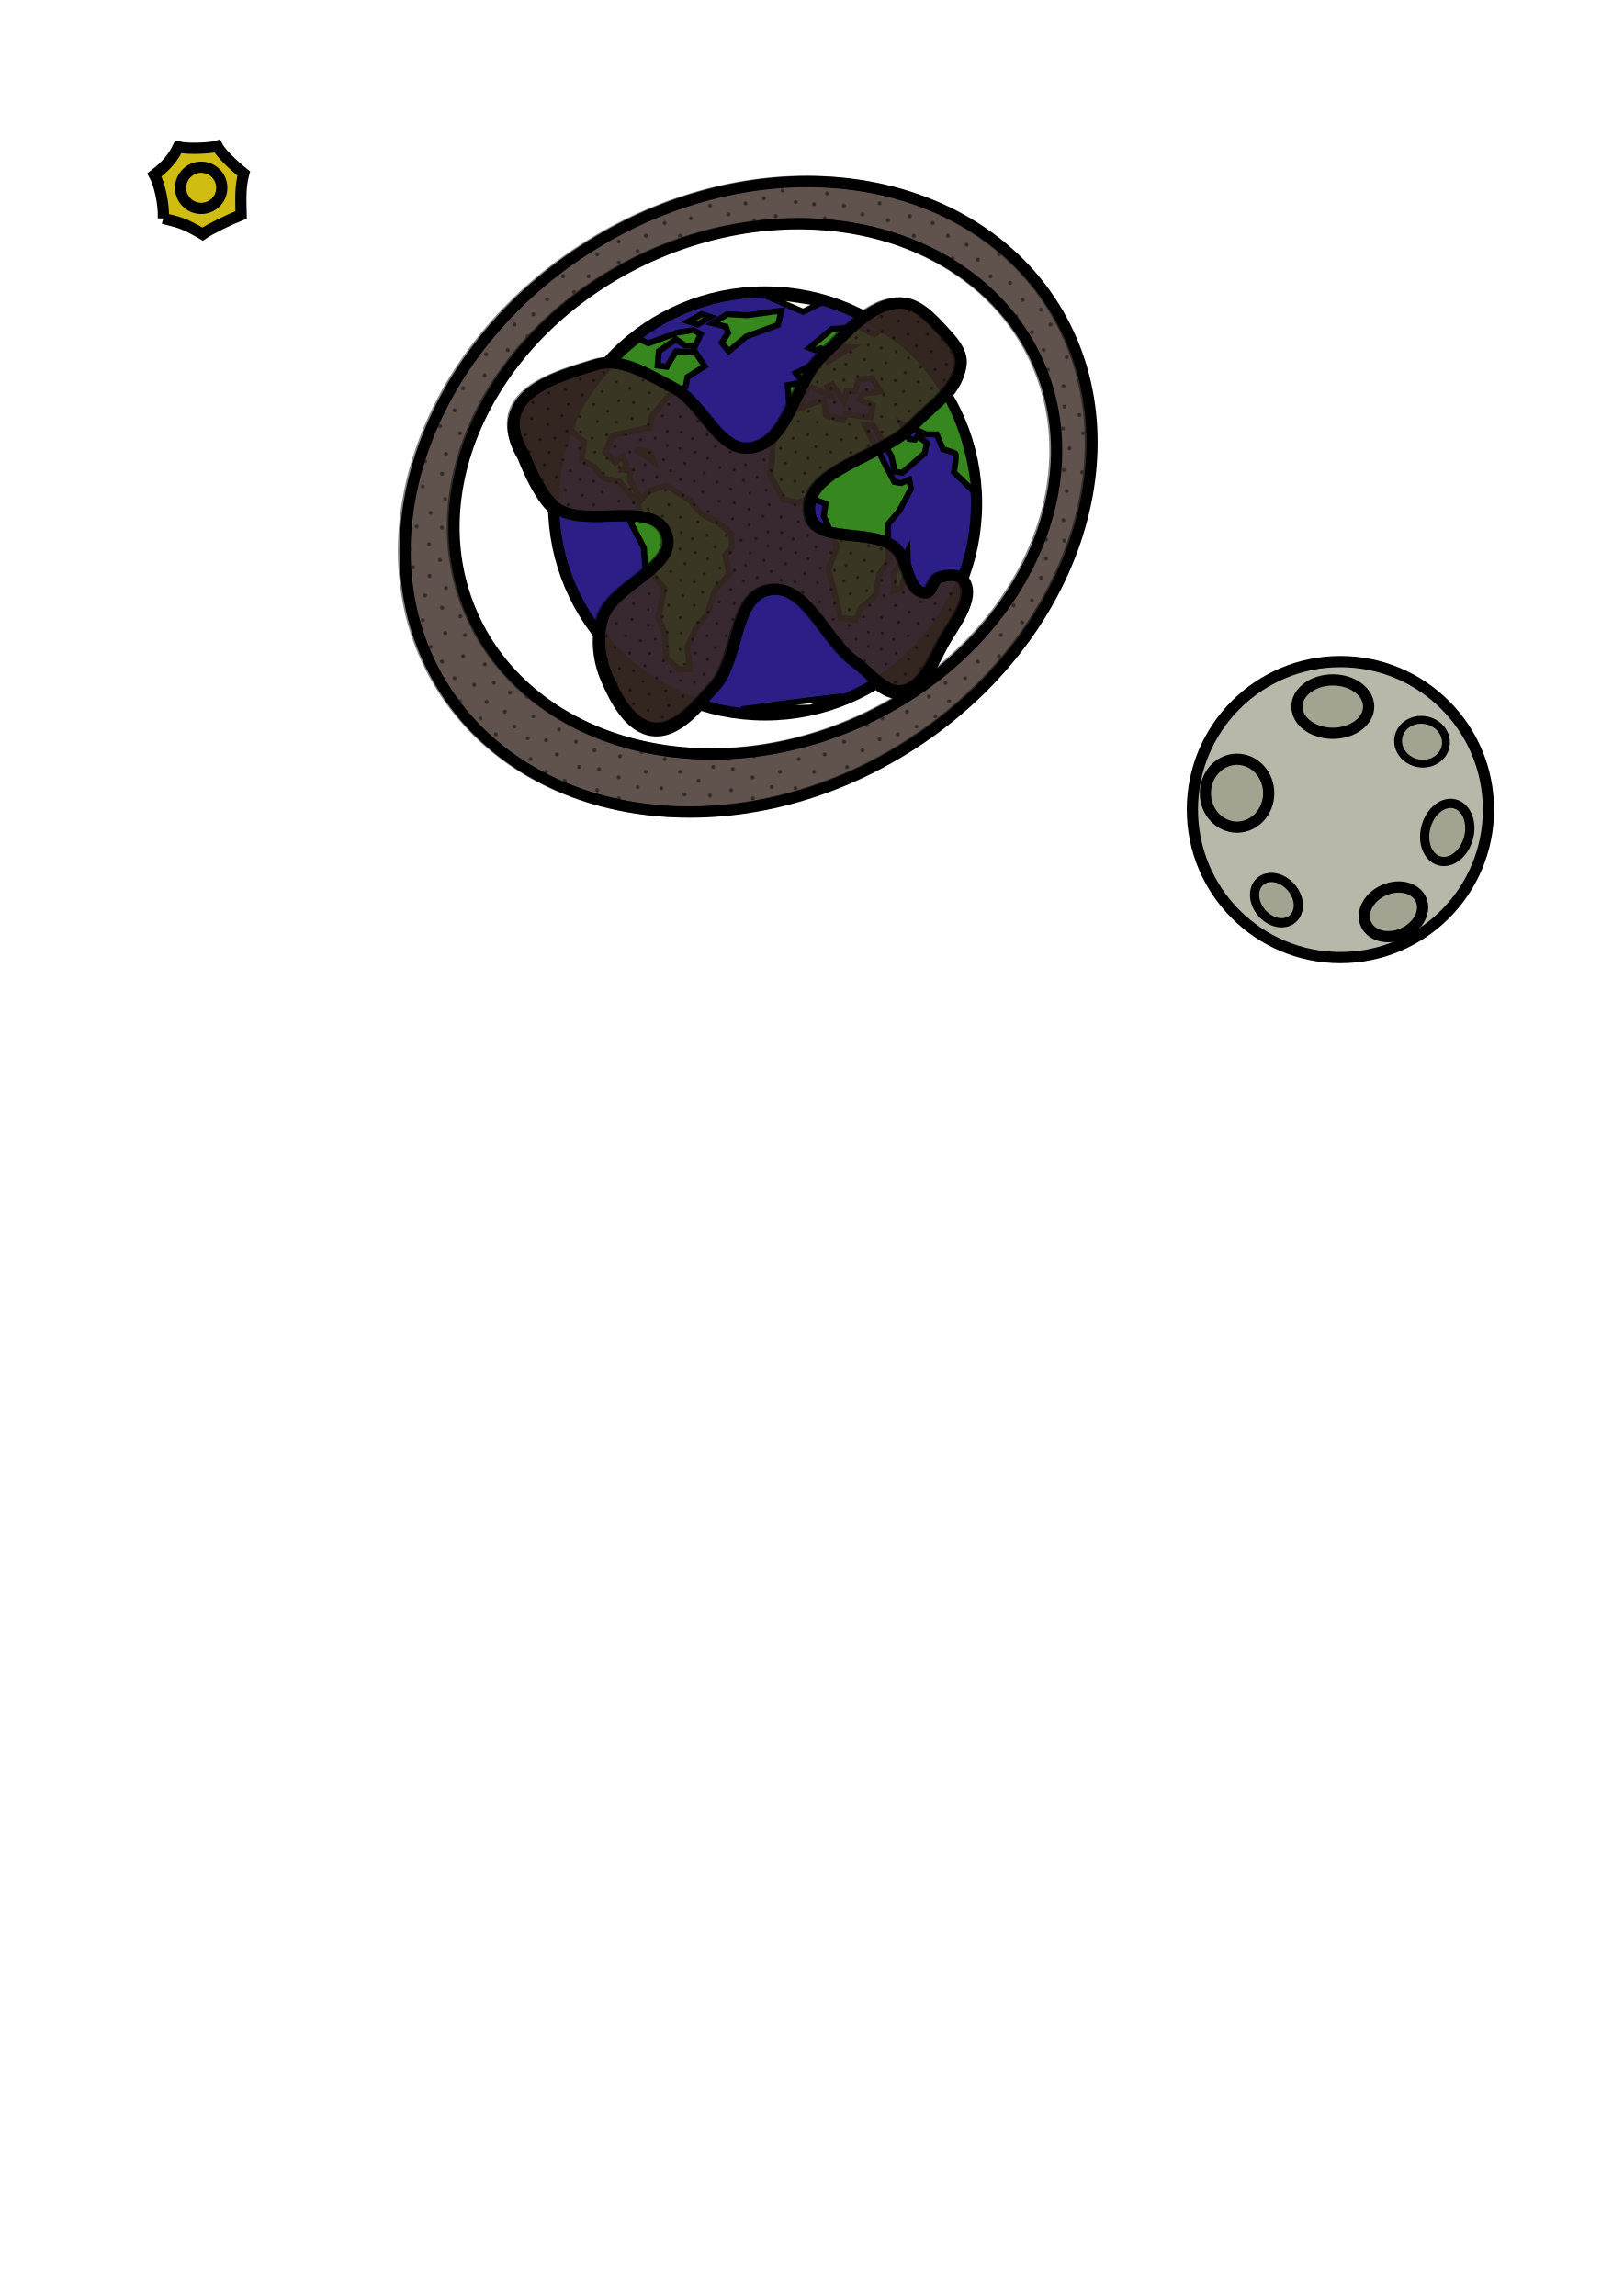
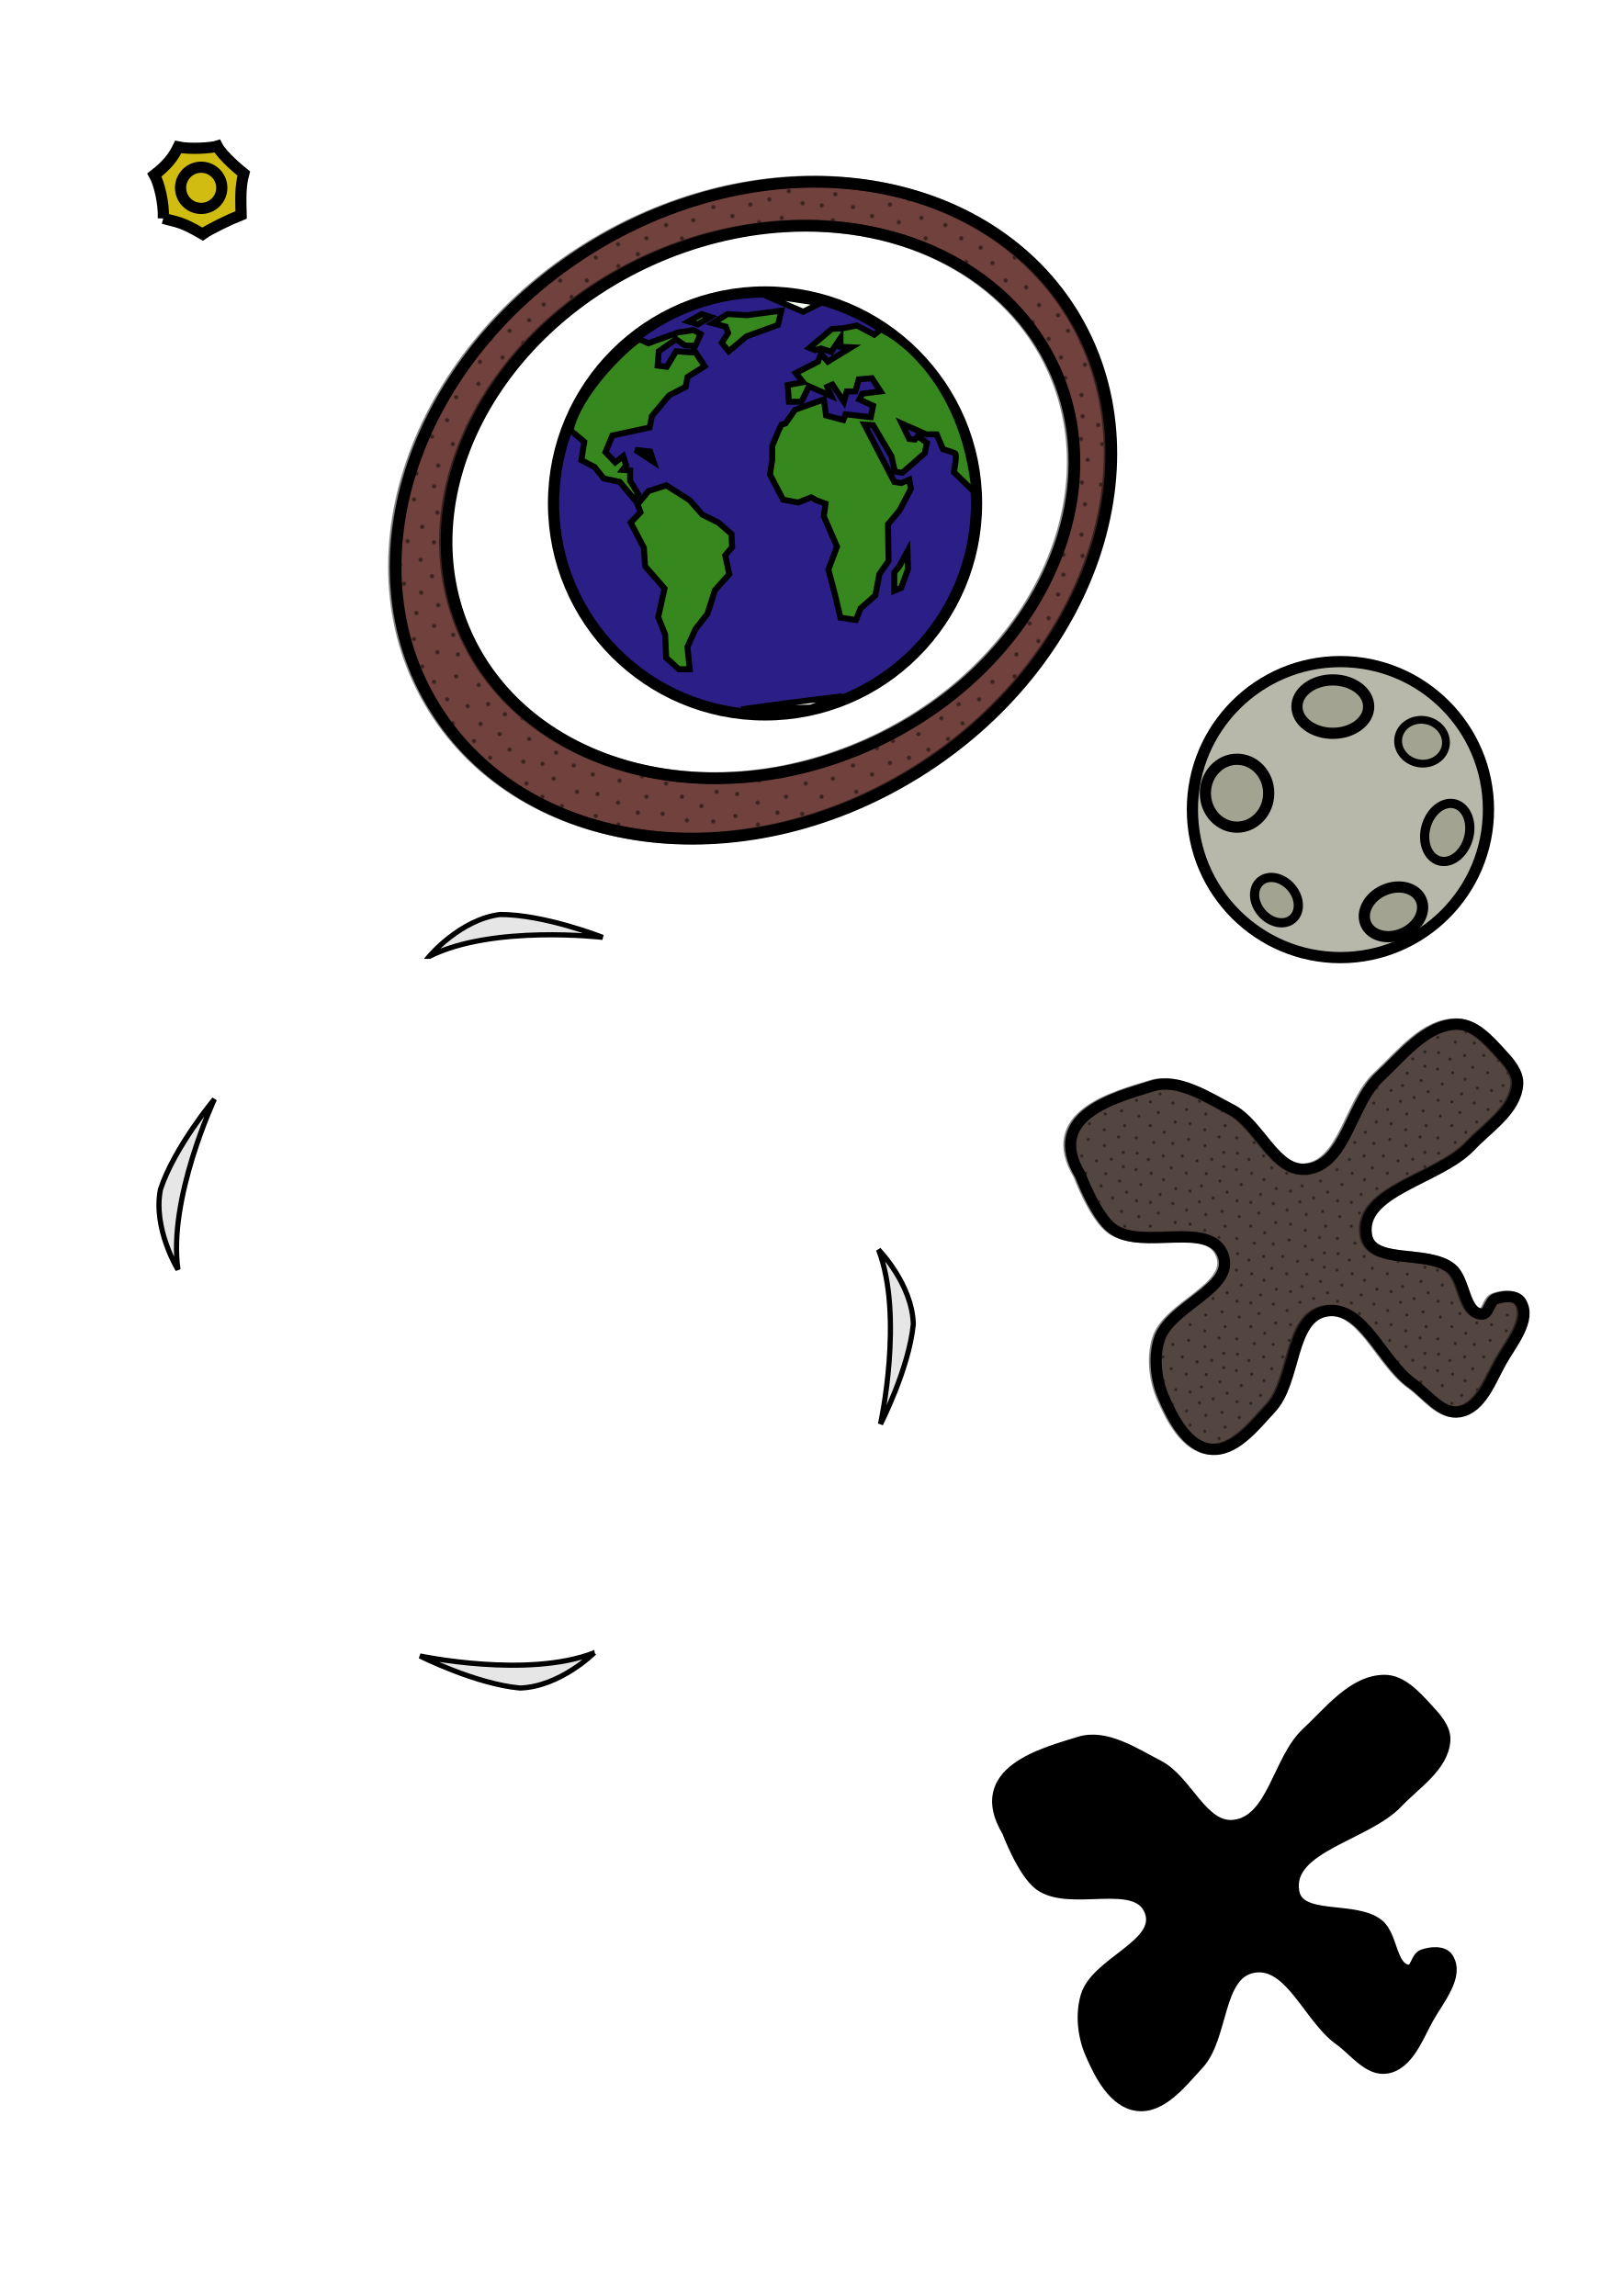
<svg xmlns="http://www.w3.org/2000/svg" xmlns:xlink="http://www.w3.org/1999/xlink" width="210mm" height="297mm" viewBox="0 0 210 297" version="1.1" id="svg1" xml:space="preserve">
  <defs id="defs1">
-     <pattern xlink:href="#Polkadots-med" preserveAspectRatio="xMidYMid" id="pattern14" patternTransform="scale(0.6)" x="0" y="0" />
-     <pattern xlink:href="#Polkadots-med" preserveAspectRatio="xMidYMid" id="pattern12" patternTransform="scale(0.8)" x="0" y="0" />
+     <pattern xlink:href="#Polkadots-med" preserveAspectRatio="xMidYMid" id="pattern14" patternTransform="matrix(0.6,0,0,0.6,33.22031,43.06025)" x="0" y="0" />
+     <pattern xlink:href="#Polkadots-med" preserveAspectRatio="xMidYMid" id="pattern12" patternTransform="matrix(0.8335114,0,0,0.8335114,-3.756052,-7.21109)" x="0" y="0" />
    <pattern patternUnits="userSpaceOnUse" width="10" height="10" patternTransform="translate(0,0) scale(10,10)" preserveAspectRatio="xMidYMid" id="Polkadots-med">
      <circle style="stroke:none" cx="2.567" cy="0.810" r="0.15" id="circle406" />
      <circle style="stroke:none" cx="3.048" cy="2.33" r="0.15" id="circle408" />
      <circle style="stroke:none" cx="4.418" cy="2.415" r="0.15" id="circle410" />
      <circle style="stroke:none" cx="1.844" cy="3.029" r="0.15" id="circle412" />
      <circle style="stroke:none" cx="6.08" cy="1.363" r="0.15" id="circle414" />
      <circle style="stroke:none" cx="5.819" cy="4.413" r="0.15" id="circle416" />
      <circle style="stroke:none" cx="4.305" cy="4.048" r="0.15" id="circle418" />
      <circle style="stroke:none" cx="5.541" cy="3.045" r="0.15" id="circle420" />
      <circle style="stroke:none" cx="4.785" cy="5.527" r="0.15" id="circle422" />
      <circle style="stroke:none" cx="2.667" cy="5.184" r="0.15" id="circle424" />
      <circle style="stroke:none" cx="7.965" cy="1.448" r="0.15" id="circle426" />
      <circle style="stroke:none" cx="7.047" cy="5.049" r="0.15" id="circle428" />
      <circle style="stroke:none" cx="4.340" cy="0.895" r="0.15" id="circle430" />
      <circle style="stroke:none" cx="7.125" cy="0.340" r="0.15" id="circle432" />
      <circle style="stroke:none" cx="9.550" cy="1.049" r="0.15" id="circle434" />
      <circle style="stroke:none" cx="7.006" cy="2.689" r="0.15" id="circle436" />
      <circle style="stroke:none" cx="8.909" cy="2.689" r="0.15" id="circle438" />
      <circle style="stroke:none" cx="9.315" cy="4.407" r="0.15" id="circle440" />
      <circle style="stroke:none" cx="7.820" cy="3.870" r="0.15" id="circle442" />
      <circle style="stroke:none" cx="8.270" cy="5.948" r="0.15" id="circle444" />
      <circle style="stroke:none" cx="7.973" cy="7.428" r="0.15" id="circle446" />
      <circle style="stroke:none" cx="9.342" cy="8.072" r="0.15" id="circle448" />
      <circle style="stroke:none" cx="8.206" cy="9.315" r="0.15" id="circle450" />
      <circle style="stroke:none" cx="9.682" cy="9.475" r="0.15" id="circle452" />
      <circle style="stroke:none" cx="9.688" cy="6.186" r="0.15" id="circle454" />
      <circle style="stroke:none" cx="3.379" cy="6.296" r="0.15" id="circle456" />
      <circle style="stroke:none" cx="2.871" cy="8.204" r="0.15" id="circle458" />
      <circle style="stroke:none" cx="4.59" cy="8.719" r="0.15" id="circle460" />
      <circle style="stroke:none" cx="3.181" cy="9.671" r="0.15" id="circle462" />
      <circle style="stroke:none" cx="5.734" cy="7.315" r="0.15" id="circle464" />
      <circle style="stroke:none" cx="6.707" cy="6.513" r="0.15" id="circle466" />
      <circle style="stroke:none" cx="5.730" cy="9.670" r="0.15" id="circle468" />
      <circle style="stroke:none" cx="6.535" cy="8.373" r="0.15" id="circle470" />
      <circle style="stroke:none" cx="4.37" cy="7.154" r="0.15" id="circle472" />
      <circle style="stroke:none" cx="0.622" cy="7.25" r="0.15" id="circle474" />
      <circle style="stroke:none" cx="0.831" cy="5.679" r="0.15" id="circle476" />
      <circle style="stroke:none" cx="1.257" cy="8.519" r="0.15" id="circle478" />
      <circle style="stroke:none" cx="1.989" cy="6.877" r="0.15" id="circle480" />
      <circle style="stroke:none" cx="0.374" cy="3.181" r="0.15" id="circle482" />
      <circle style="stroke:none" cx="1.166" cy="1.664" r="0.15" id="circle484" />
      <circle style="stroke:none" cx="1.151" cy="0.093" r="0.15" id="circle486" />
      <circle style="stroke:none" cx="1.151" cy="10.093" r="0.15" id="circle488" />
      <circle style="stroke:none" cx="1.302" cy="4.451" r="0.15" id="circle490" />
      <circle style="stroke:none" cx="3.047" cy="3.763" r="0.15" id="circle492" />
    </pattern>
  </defs>
  <g id="layer1">
    <g id="g14" transform="matrix(2.166518,0,0,2.166518,-112.6393,-350.2315)">
-       <path style="fill:#000000;fill-opacity:1;stroke:#000000;stroke-width:0.669;stroke-linecap:round;stroke-dasharray:none" d="m 87.49,183.595 c -2.176,0.678 -6.431,1.749 -4.282,5.33 0,0 0.914,2.455 1.913,3.189 1.825,1.341 5.843,-0.539 6.605,1.594 0.711,1.99 -3.234,3.027 -3.826,5.056 -0.32,1.097 -0.177,2.367 0.273,3.416 0.547,1.275 1.402,2.927 2.779,3.098 1.454,0.18 2.649,-1.384 3.644,-2.46 1.505,-1.627 1.098,-5.393 3.28,-5.785 2.206,-0.397 3.321,3.028 5.147,4.327 0.893,0.636 1.744,1.871 2.824,1.685 1.265,-0.217 1.838,-1.838 2.46,-2.961 0.612,-1.105 1.862,-2.533 1.184,-3.599 -0.271,-0.426 -1.031,-0.359 -1.503,-0.182 -0.383,0.143 -0.412,0.941 -0.82,0.911 -1.092,-0.079 -0.968,-2.048 -1.822,-2.733 -1.41,-1.131 -4.75,-0.177 -5.056,-1.959 -0.462,-2.685 4.325,-3.349 6.195,-5.33 1.063,-1.126 2.706,-2.145 2.824,-3.69 0.055,-0.725 -0.555,-1.378 -1.048,-1.913 -0.69,-0.75 -1.532,-1.691 -2.551,-1.685 -1.87,0.01 -3.278,1.869 -4.646,3.143 -1.709,1.592 -2.008,5.235 -4.327,5.512 -1.9,0.227 -2.811,-2.672 -4.51,-3.553 -1.463,-0.759 -3.164,-1.902 -4.737,-1.412 z" id="path11-6" />
+       <path style="fill:#000000;fill-opacity:1;stroke:#000000;stroke-width:0.669;stroke-linecap:round;stroke-dasharray:none" d="m 116.421,265.679 c -2.176,0.678 -6.431,1.749 -4.282,5.33 0,0 0.914,2.455 1.913,3.189 1.825,1.341 5.843,-0.539 6.605,1.594 0.711,1.99 -3.234,3.027 -3.826,5.056 -0.32,1.097 -0.177,2.367 0.273,3.416 0.547,1.275 1.402,2.927 2.779,3.098 1.454,0.18 2.649,-1.384 3.644,-2.46 1.505,-1.627 1.098,-5.393 3.28,-5.785 2.206,-0.397 3.321,3.028 5.147,4.327 0.893,0.636 1.744,1.871 2.824,1.685 1.265,-0.217 1.838,-1.838 2.46,-2.961 0.612,-1.105 1.862,-2.533 1.184,-3.599 -0.271,-0.426 -1.031,-0.359 -1.503,-0.182 -0.383,0.143 -0.412,0.941 -0.82,0.911 -1.092,-0.079 -0.968,-2.048 -1.822,-2.733 -1.41,-1.131 -4.75,-0.177 -5.056,-1.959 -0.462,-2.685 4.325,-3.349 6.195,-5.33 1.063,-1.126 2.706,-2.145 2.824,-3.69 0.055,-0.725 -0.555,-1.378 -1.048,-1.913 -0.69,-0.75 -1.532,-1.691 -2.551,-1.685 -1.87,0.01 -3.278,1.869 -4.646,3.143 -1.709,1.592 -2.008,5.235 -4.327,5.512 -1.9,0.227 -2.811,-2.672 -4.51,-3.553 -1.463,-0.759 -3.164,-1.902 -4.737,-1.412 z" id="path11-6" />
      <g id="g11" style="display:inline">
        <circle style="fill:#2b1e87;fill-opacity:1;stroke:#000000;stroke-width:0.669;stroke-linecap:round;stroke-dasharray:none" id="path1" cx="97.661" cy="191.715" r="12.626" />
        <g id="g10" transform="matrix(0.5309755,0,0,0.5309755,12.74818,89.76271)">
          <path style="fill:#35871e;fill-opacity:1;stroke:#000000;stroke-width:0.669;stroke-linecap:round;stroke-dasharray:none" d="m 166.527,180.313 0.258,1.804 1.933,0.515 0.258,-0.644 2.834,0.322 0.258,-1.288 -1.546,-0.709 0.322,-0.644 2.061,-0.258 -0.966,-1.482 -1.482,0.129 -0.387,1.353 h -0.966 l -0.322,1.16 -1.288,-1.933 -0.58,0.258 0.451,1.031 -2.512,-1.095 -0.837,1.739 h -1.417 l -0.129,-1.868 1.739,-0.322 -0.837,-1.031 2.512,-1.288 0.322,-0.902 0.773,0.902 2.641,-1.611 -1.224,-0.064 v -0.966 l -1.031,1.546 -1.16,-0.387 -0.644,0.193 -0.644,-0.258 2.512,-2.126 1.16,-0.064 1.675,-0.322 1.933,1.031 0.709,-0.58 c 1.095,0.322 9.341,5.154 10.565,18.295 l -2.319,-2.255 c 0,0 0.387,-1.997 0.129,-2.126 -0.258,-0.129 -1.353,-0.451 -1.353,-0.451 l -0.709,-1.675 h -1.16 l -2.77,-1.224 0.837,1.739 0.644,0.064 0.322,-0.387 1.031,0.773 -0.258,1.16 -2.512,2.19 -0.837,-0.129 -0.387,-1.739 -2.061,-3.479 -0.966,-0.064 3.35,6.442 0.773,0.129 0.902,-0.387 0.193,1.031 -1.288,2.448 -1.288,1.546 0.064,4.123 -1.031,1.482 -0.451,2.384 -1.675,1.482 -0.515,1.288 -1.739,-0.258 -0.58,-2.448 -0.773,-2.963 0.966,-2.577 -1.482,-3.414 0.193,-1.417 -1.031,-0.387 -0.58,-0.322 -1.482,0.58 -1.675,-0.322 -1.482,-2.834 0.258,-1.675 v -1.546 l 0.644,-1.546 0.387,-0.837 0.451,-0.129 1.095,-1.546 z" id="path2" />
          <path style="fill:#35871e;fill-opacity:1;stroke:#000000;stroke-width:0.669;stroke-linecap:round;stroke-dasharray:none" d="m 175.932,197.384 0.064,1.997 -0.773,2.126 -0.773,0.322 v -2.061 l 0.58,-0.709 z" id="path3" />
          <path style="fill:#35871e;fill-opacity:1;stroke:#000000;stroke-width:0.669;stroke-linecap:round;stroke-dasharray:none" d="m 154.029,171.745 1.482,0.387 0.258,0.709 -0.709,1.095 0.773,0.966 1.997,-1.675 3.543,-1.288 0.387,-1.611 -3.865,0.515 -2.19,-0.129 z" id="path4" />
          <path style="fill:#35871e;fill-opacity:1;stroke:#000000;stroke-width:0.669;stroke-linecap:round;stroke-dasharray:none" d="m 138.053,183.792 c 0.966,-4.252 6.056,-9.148 7.73,-10.243 l 1.031,0.451 3.35,-1.224 1.739,-0.258 0.773,0.451 -0.58,1.288 h -1.16 l -1.031,-0.709 -1.933,1.353 -0.129,1.611 1.031,0.129 1.031,-1.739 1.804,0.129 0.193,-0.322 1.224,1.868 -1.933,1.224 -0.193,1.095 -1.868,0.966 -1.933,2.319 -0.258,1.288 -4.187,0.902 -0.773,1.868 1.095,1.16 0.902,-0.709 0.322,1.031 -0.387,0.515 0.837,0.064 v 1.16 l 0.902,1.482 -0.451,0.58 -1.611,-1.933 -1.804,-0.387 -1.031,-1.288 -1.482,-0.773 0.322,-2.061 z" id="path5" />
          <path style="fill:#35871e;fill-opacity:1;stroke:#000000;stroke-width:0.669;stroke-linecap:round;stroke-dasharray:none" d="m 151.324,171.552 1.482,-0.837 0.966,0.322 -1.417,0.837 z" id="path6" />
          <path style="fill:#35871e;fill-opacity:1;stroke:#000000;stroke-width:0.669;stroke-linecap:round;stroke-dasharray:none" d="m 145.333,185.982 1.675,0.193 0.387,1.16 z" id="path7" />
          <path style="fill:#35871e;fill-opacity:1;stroke:#000000;stroke-width:0.669;stroke-linecap:round;stroke-dasharray:none" d="m 146.814,190.62 1.997,-0.644 2.641,1.675 1.417,1.611 1.804,0.902 1.482,1.288 0.064,1.482 -0.773,0.902 0.451,2.126 -1.611,1.804 -0.837,2.641 -1.353,1.739 -0.902,1.997 0.258,2.512 h -1.224 l -1.417,-1.288 -0.129,-2.641 -0.773,-1.933 0.709,-3.221 -2.19,-2.512 -0.129,-2.061 -1.482,-2.834 1.095,-1.16 -0.322,-0.902 z" id="path8" />
          <path style="fill:#f5fff2;fill-opacity:1;stroke:#000000;stroke-width:0.669;stroke-linecap:round;stroke-dasharray:none" d="m 157.25,215.164 5.154,-0.709 6.184,-0.773 -3.543,1.288 z" id="path9" />
          <path style="fill:#f5fff2;fill-opacity:1;stroke:#000000;stroke-width:0.669;stroke-linecap:round;stroke-dasharray:none" d="m 159.698,168.524 6.442,0.966 -1.933,0.966 z" id="path10" />
        </g>
      </g>
-       <path style="fill:#3b2b25;fill-opacity:0.875;stroke:#000000;stroke-width:0.669;stroke-linecap:round;stroke-dasharray:none" d="m 87.551,183.439 c -2.176,0.678 -6.431,1.749 -4.282,5.33 0,0 0.914,2.455 1.913,3.189 1.825,1.341 5.843,-0.539 6.605,1.594 0.711,1.99 -3.234,3.027 -3.826,5.056 -0.32,1.097 -0.177,2.367 0.273,3.416 0.547,1.275 1.402,2.927 2.779,3.098 1.454,0.18 2.649,-1.384 3.644,-2.46 1.505,-1.627 1.098,-5.393 3.28,-5.785 2.206,-0.397 3.321,3.028 5.147,4.327 0.893,0.636 1.744,1.871 2.824,1.685 1.265,-0.217 1.838,-1.838 2.46,-2.961 0.612,-1.105 1.862,-2.533 1.184,-3.599 -0.271,-0.426 -1.031,-0.359 -1.503,-0.182 -0.383,0.143 -0.412,0.941 -0.82,0.911 -1.092,-0.079 -0.968,-2.048 -1.822,-2.733 -1.41,-1.131 -4.75,-0.177 -5.056,-1.959 -0.462,-2.685 4.325,-3.349 6.195,-5.33 1.063,-1.126 2.706,-2.145 2.824,-3.69 0.055,-0.725 -0.555,-1.378 -1.048,-1.913 -0.69,-0.75 -1.532,-1.691 -2.551,-1.685 -1.87,0.01 -3.278,1.869 -4.646,3.143 -1.709,1.592 -2.008,5.235 -4.327,5.512 -1.9,0.227 -2.811,-2.672 -4.51,-3.553 -1.463,-0.759 -3.164,-1.902 -4.737,-1.412 z" id="path11" />
-       <path style="opacity:0.48;fill:url(#pattern14);fill-opacity:1;stroke:#000000;stroke-width:0.669;stroke-linecap:round;stroke-dasharray:none" d="m 87.453,183.422 c -2.176,0.678 -6.431,1.749 -4.282,5.33 0,0 0.914,2.455 1.913,3.189 1.825,1.341 5.843,-0.539 6.605,1.594 0.711,1.99 -3.234,3.027 -3.826,5.056 -0.32,1.097 -0.177,2.367 0.273,3.416 0.547,1.275 1.402,2.927 2.779,3.098 1.454,0.18 2.649,-1.384 3.644,-2.46 1.505,-1.627 1.098,-5.393 3.28,-5.785 2.206,-0.397 3.321,3.028 5.147,4.327 0.893,0.636 1.744,1.871 2.824,1.685 1.265,-0.217 1.838,-1.838 2.46,-2.961 0.612,-1.105 1.862,-2.533 1.184,-3.599 -0.271,-0.426 -1.031,-0.359 -1.503,-0.182 -0.383,0.143 -0.412,0.941 -0.82,0.911 -1.092,-0.079 -0.968,-2.048 -1.822,-2.733 -1.41,-1.131 -4.75,-0.177 -5.056,-1.959 -0.462,-2.685 4.325,-3.349 6.195,-5.33 1.063,-1.126 2.706,-2.145 2.824,-3.69 0.055,-0.725 -0.555,-1.378 -1.048,-1.913 -0.69,-0.75 -1.532,-1.691 -2.551,-1.685 -1.87,0.01 -3.278,1.869 -4.646,3.143 -1.709,1.592 -2.008,5.235 -4.327,5.512 -1.9,0.227 -2.811,-2.672 -4.51,-3.553 -1.463,-0.759 -3.164,-1.902 -4.737,-1.412 z" id="path11-2" />
-       <path id="path12" style="opacity:1;fill:#60534d;fill-opacity:1;stroke:#000000;stroke-width:0.669;stroke-linecap:round" d="M 21.857,199.033 A 17.698,21.477 82.444 0 0 7.346,196.597 17.698,21.477 82.444 0 0 -11.617,216.966 17.698,21.477 82.444 0 0 12.001,231.686 17.698,21.477 82.444 0 0 30.964,211.318 17.698,21.477 82.444 0 0 21.857,199.033 Z m -3.94,0.982 a 15.235,18.489 90 0 1 10.808,13.858 15.235,18.489 90 0 1 -18.489,15.236 15.235,18.489 90 0 1 -18.489,-15.236 15.235,18.489 90 0 1 18.489,-15.235 15.235,18.489 90 0 1 7.68,1.377 z" transform="rotate(-24.22195)" />
-       <path id="path12-0" style="opacity:0.48;fill:url(#pattern12);fill-opacity:1;stroke:#000000;stroke-width:0.669;stroke-linecap:round" d="m 101.492,172.526 a 17.698,21.477 58.222 0 0 -14.233,3.732 17.698,21.477 58.222 0 0 -8.937,26.356 17.698,21.477 58.222 0 0 27.578,3.735 17.698,21.477 58.222 0 0 8.937,-26.355 17.698,21.477 58.222 0 0 -13.345,-7.467 z m -3.191,2.513 a 15.235,18.489 65.778 0 1 15.542,8.204 15.235,18.489 65.778 0 1 -10.61,21.48 15.235,18.489 65.778 0 1 -23.112,-6.309 15.235,18.489 65.778 0 1 10.611,-21.479 15.235,18.489 65.778 0 1 7.569,-1.895 z" />
+       <path style="fill:#3b2b25;fill-opacity:0.875;stroke:#000000;stroke-width:0.669;stroke-linecap:round;stroke-dasharray:none" d="m 120.772,226.499 c -2.176,0.678 -6.431,1.749 -4.282,5.33 0,0 0.914,2.455 1.913,3.189 1.825,1.341 5.843,-0.539 6.605,1.594 0.711,1.99 -3.234,3.027 -3.826,5.056 -0.32,1.097 -0.177,2.367 0.273,3.416 0.547,1.275 1.402,2.927 2.779,3.098 1.454,0.18 2.649,-1.384 3.644,-2.46 1.505,-1.627 1.098,-5.393 3.28,-5.785 2.206,-0.397 3.321,3.028 5.147,4.327 0.893,0.636 1.744,1.871 2.824,1.685 1.265,-0.217 1.838,-1.838 2.46,-2.961 0.612,-1.105 1.862,-2.533 1.184,-3.599 -0.271,-0.426 -1.031,-0.359 -1.503,-0.182 -0.383,0.143 -0.412,0.941 -0.82,0.911 -1.092,-0.079 -0.968,-2.048 -1.822,-2.733 -1.41,-1.131 -4.75,-0.177 -5.056,-1.959 -0.462,-2.685 4.325,-3.349 6.195,-5.33 1.063,-1.126 2.706,-2.145 2.824,-3.69 0.055,-0.725 -0.555,-1.378 -1.048,-1.913 -0.69,-0.75 -1.532,-1.691 -2.551,-1.685 -1.87,0.01 -3.278,1.869 -4.646,3.143 -1.709,1.592 -2.008,5.235 -4.327,5.512 -1.9,0.227 -2.811,-2.672 -4.51,-3.553 -1.463,-0.759 -3.164,-1.902 -4.737,-1.412 z" id="path11" />
+       <path style="opacity:0.48;fill:url(#pattern14);fill-opacity:1;stroke:#000000;stroke-width:0.669;stroke-linecap:round;stroke-dasharray:none" d="m 120.673,226.482 c -2.176,0.678 -6.431,1.749 -4.282,5.33 0,0 0.914,2.455 1.913,3.189 1.825,1.341 5.843,-0.539 6.605,1.594 0.711,1.99 -3.234,3.027 -3.826,5.056 -0.32,1.097 -0.177,2.367 0.273,3.416 0.547,1.275 1.402,2.927 2.779,3.098 1.454,0.18 2.649,-1.384 3.644,-2.46 1.505,-1.627 1.098,-5.393 3.28,-5.785 2.206,-0.397 3.321,3.028 5.147,4.327 0.893,0.636 1.744,1.871 2.824,1.685 1.265,-0.217 1.838,-1.838 2.46,-2.961 0.612,-1.105 1.862,-2.533 1.184,-3.599 -0.271,-0.426 -1.031,-0.359 -1.503,-0.182 -0.383,0.143 -0.412,0.941 -0.82,0.911 -1.092,-0.079 -0.968,-2.048 -1.822,-2.733 -1.41,-1.131 -4.75,-0.177 -5.056,-1.959 -0.462,-2.685 4.325,-3.349 6.195,-5.33 1.063,-1.126 2.706,-2.145 2.824,-3.69 0.055,-0.725 -0.555,-1.378 -1.048,-1.913 -0.69,-0.75 -1.532,-1.691 -2.551,-1.685 -1.87,0.01 -3.278,1.869 -4.646,3.143 -1.709,1.592 -2.008,5.235 -4.327,5.512 -1.9,0.227 -2.811,-2.672 -4.51,-3.553 -1.463,-0.759 -3.164,-1.902 -4.737,-1.412 z" id="path11-2" />
+       <path id="path12" style="opacity:1;fill:#70413d;fill-opacity:1;stroke:#000000;stroke-width:0.697;stroke-linecap:round" d="m 102.09,172.56 a 18.44,22.377 58.222 0 0 -14.829,3.888 18.44,22.377 58.222 0 0 -9.312,27.46 18.44,22.377 58.222 0 0 28.733,3.891 18.44,22.377 58.222 0 0 9.312,-27.46 18.44,22.377 58.222 0 0 -13.904,-7.779 z m -3.324,2.618 a 15.874,19.263 65.778 0 1 16.193,8.548 15.874,19.263 65.778 0 1 -11.055,22.38 15.874,19.263 65.778 0 1 -24.08,-6.573 15.874,19.263 65.778 0 1 11.055,-22.379 15.874,19.263 65.778 0 1 7.886,-1.975 z" />
+       <path id="path12-0" style="opacity:0.48;fill:url(#pattern12);fill-opacity:1;stroke:#000000;stroke-width:0.697;stroke-linecap:round" d="m 101.988,172.542 a 18.44,22.377 58.222 0 0 -14.829,3.888 18.44,22.377 58.222 0 0 -9.312,27.46 18.44,22.377 58.222 0 0 28.733,3.891 18.44,22.377 58.222 0 0 9.312,-27.46 18.44,22.377 58.222 0 0 -13.904,-7.78 z m -3.324,2.618 a 15.874,19.263 65.778 0 1 16.193,8.548 15.874,19.263 65.778 0 1 -11.055,22.38 15.874,19.263 65.778 0 1 -24.08,-6.573 15.874,19.263 65.778 0 1 11.055,-22.379 15.874,19.263 65.778 0 1 7.886,-1.975 z" />
    </g>
    <g id="g19" transform="matrix(2.166518,0,0,2.166518,-112.6393,-350.2315)">
      <circle style="opacity:1;fill:#b7b8a9;fill-opacity:1;stroke:#000000;stroke-width:0.669;stroke-linecap:round;stroke-dasharray:none" id="path14" cx="132.01" cy="209.995" r="8.837" />
      <ellipse style="opacity:1;fill:#a2a390;fill-opacity:1;stroke:#000000;stroke-width:0.669;stroke-linecap:round;stroke-dasharray:none" id="path15" cx="125.838" cy="209.016" rx="1.89" ry="2.027" />
      <ellipse style="opacity:1;fill:#a2a390;fill-opacity:1;stroke:#000000;stroke-width:0.669;stroke-linecap:round;stroke-dasharray:none" id="path16" cx="131.555" cy="203.846" rx="2.141" ry="1.594" />
      <ellipse style="opacity:1;fill:#a2a390;fill-opacity:1;stroke:#000000;stroke-width:0.669;stroke-linecap:round;stroke-dasharray:none" id="path17" cx="35.496" cy="252.411" rx="1.799" ry="1.412" transform="rotate(-24.02231)" />
      <ellipse style="fill:#a2a390;fill-opacity:1;stroke:#000000;stroke-width:0.467;stroke-linecap:round;stroke-dasharray:none" id="path15-7" cx="164.005" cy="-187.366" rx="1.305" ry="1.433" transform="matrix(-0.2696713,0.9629524,-0.9666095,-0.256254,0,0)" />
      <ellipse style="fill:#a2a390;fill-opacity:1;stroke:#000000;stroke-width:0.55;stroke-linecap:round;stroke-dasharray:none" id="path16-7" cx="167.544" cy="-189.083" rx="1.762" ry="1.312" transform="rotate(105.2416)" />
      <ellipse style="fill:#a2a390;fill-opacity:1;stroke:#000000;stroke-width:0.55;stroke-linecap:round;stroke-dasharray:none" id="path17-7" cx="246.952" cy="42.95" rx="1.48" ry="1.162" transform="rotate(49.37552)" />
    </g>
    <g id="g23" transform="matrix(2.166518,0,0,2.166518,-112.6393,-350.2315)">
      <path id="path22" style="opacity:1;fill:#d1bc11;stroke:#000000;stroke-width:0.669;stroke-linecap:round" d="m 61.743,174.691 c 0.834,0.247 1.015,0.165 2.344,0.943 0.424,-0.301 1.595,-0.87 2.298,-1.147 -0.02,-0.946 -0.058,-1.687 0.158,-2.471 -0.14,-0.11 -1.276,-1.034 -1.582,-1.631 -0.298,0.1 -1.629,0.2 -2.33,0.047 -0.286,0.588 -0.648,1.071 -1.421,1.669 0.281,0.49 0.572,1.695 0.533,2.591 z" />
      <circle style="opacity:1;fill:#d1bc11;fill-opacity:1;stroke:#000000;stroke-width:0.669;stroke-linecap:round;stroke-dasharray:none" id="path18" cx="64.001" cy="172.87" r="1.23" />
    </g>
+     <g id="g13" transform="translate(-30.79325,101.6724)">
+       <path style="fill:#e6e6e6;fill-opacity:1;stroke:#000000;stroke-width:0.669;stroke-linecap:round" d="m 86.323,22.032 c 0,0 3.994,-4.767 9.148,-5.411 5.798,0 13.271,2.963 13.271,2.963 0,0 -14.173,-1.675 -22.418,2.448 z" id="path13" />
+       <path style="fill:#e6e6e6;fill-opacity:1;stroke:#000000;stroke-width:0.669;stroke-linecap:round" d="m 53.812,62.561 c 0,0 -3.272,-5.289 -2.265,-10.384 1.821,-5.505 6.981,-11.669 6.981,-11.669 0,0 -6.041,12.929 -4.716,22.053 z" id="path13-8" />
+       <path style="fill:#e6e6e6;fill-opacity:1;stroke:#000000;stroke-width:0.669;stroke-linecap:round" d="m 107.653,112.12 c 0,0 -4.408,4.387 -9.598,4.564 -5.774,-0.523 -12.949,-4.148 -12.949,-4.148 0,0 13.964,2.946 22.548,-0.416 z" id="path13-5" />
+       <path style="fill:#e6e6e6;fill-opacity:1;stroke:#000000;stroke-width:0.669;stroke-linecap:round" d="m 144.421,59.987 c 0,0 4.355,4.44 4.494,9.631 -0.565,5.77 -4.242,12.919 -4.242,12.919 0,0 3.048,-13.942 -0.252,-22.55 z" id="path13-8-5" />
+     </g>
  </g>
</svg>
